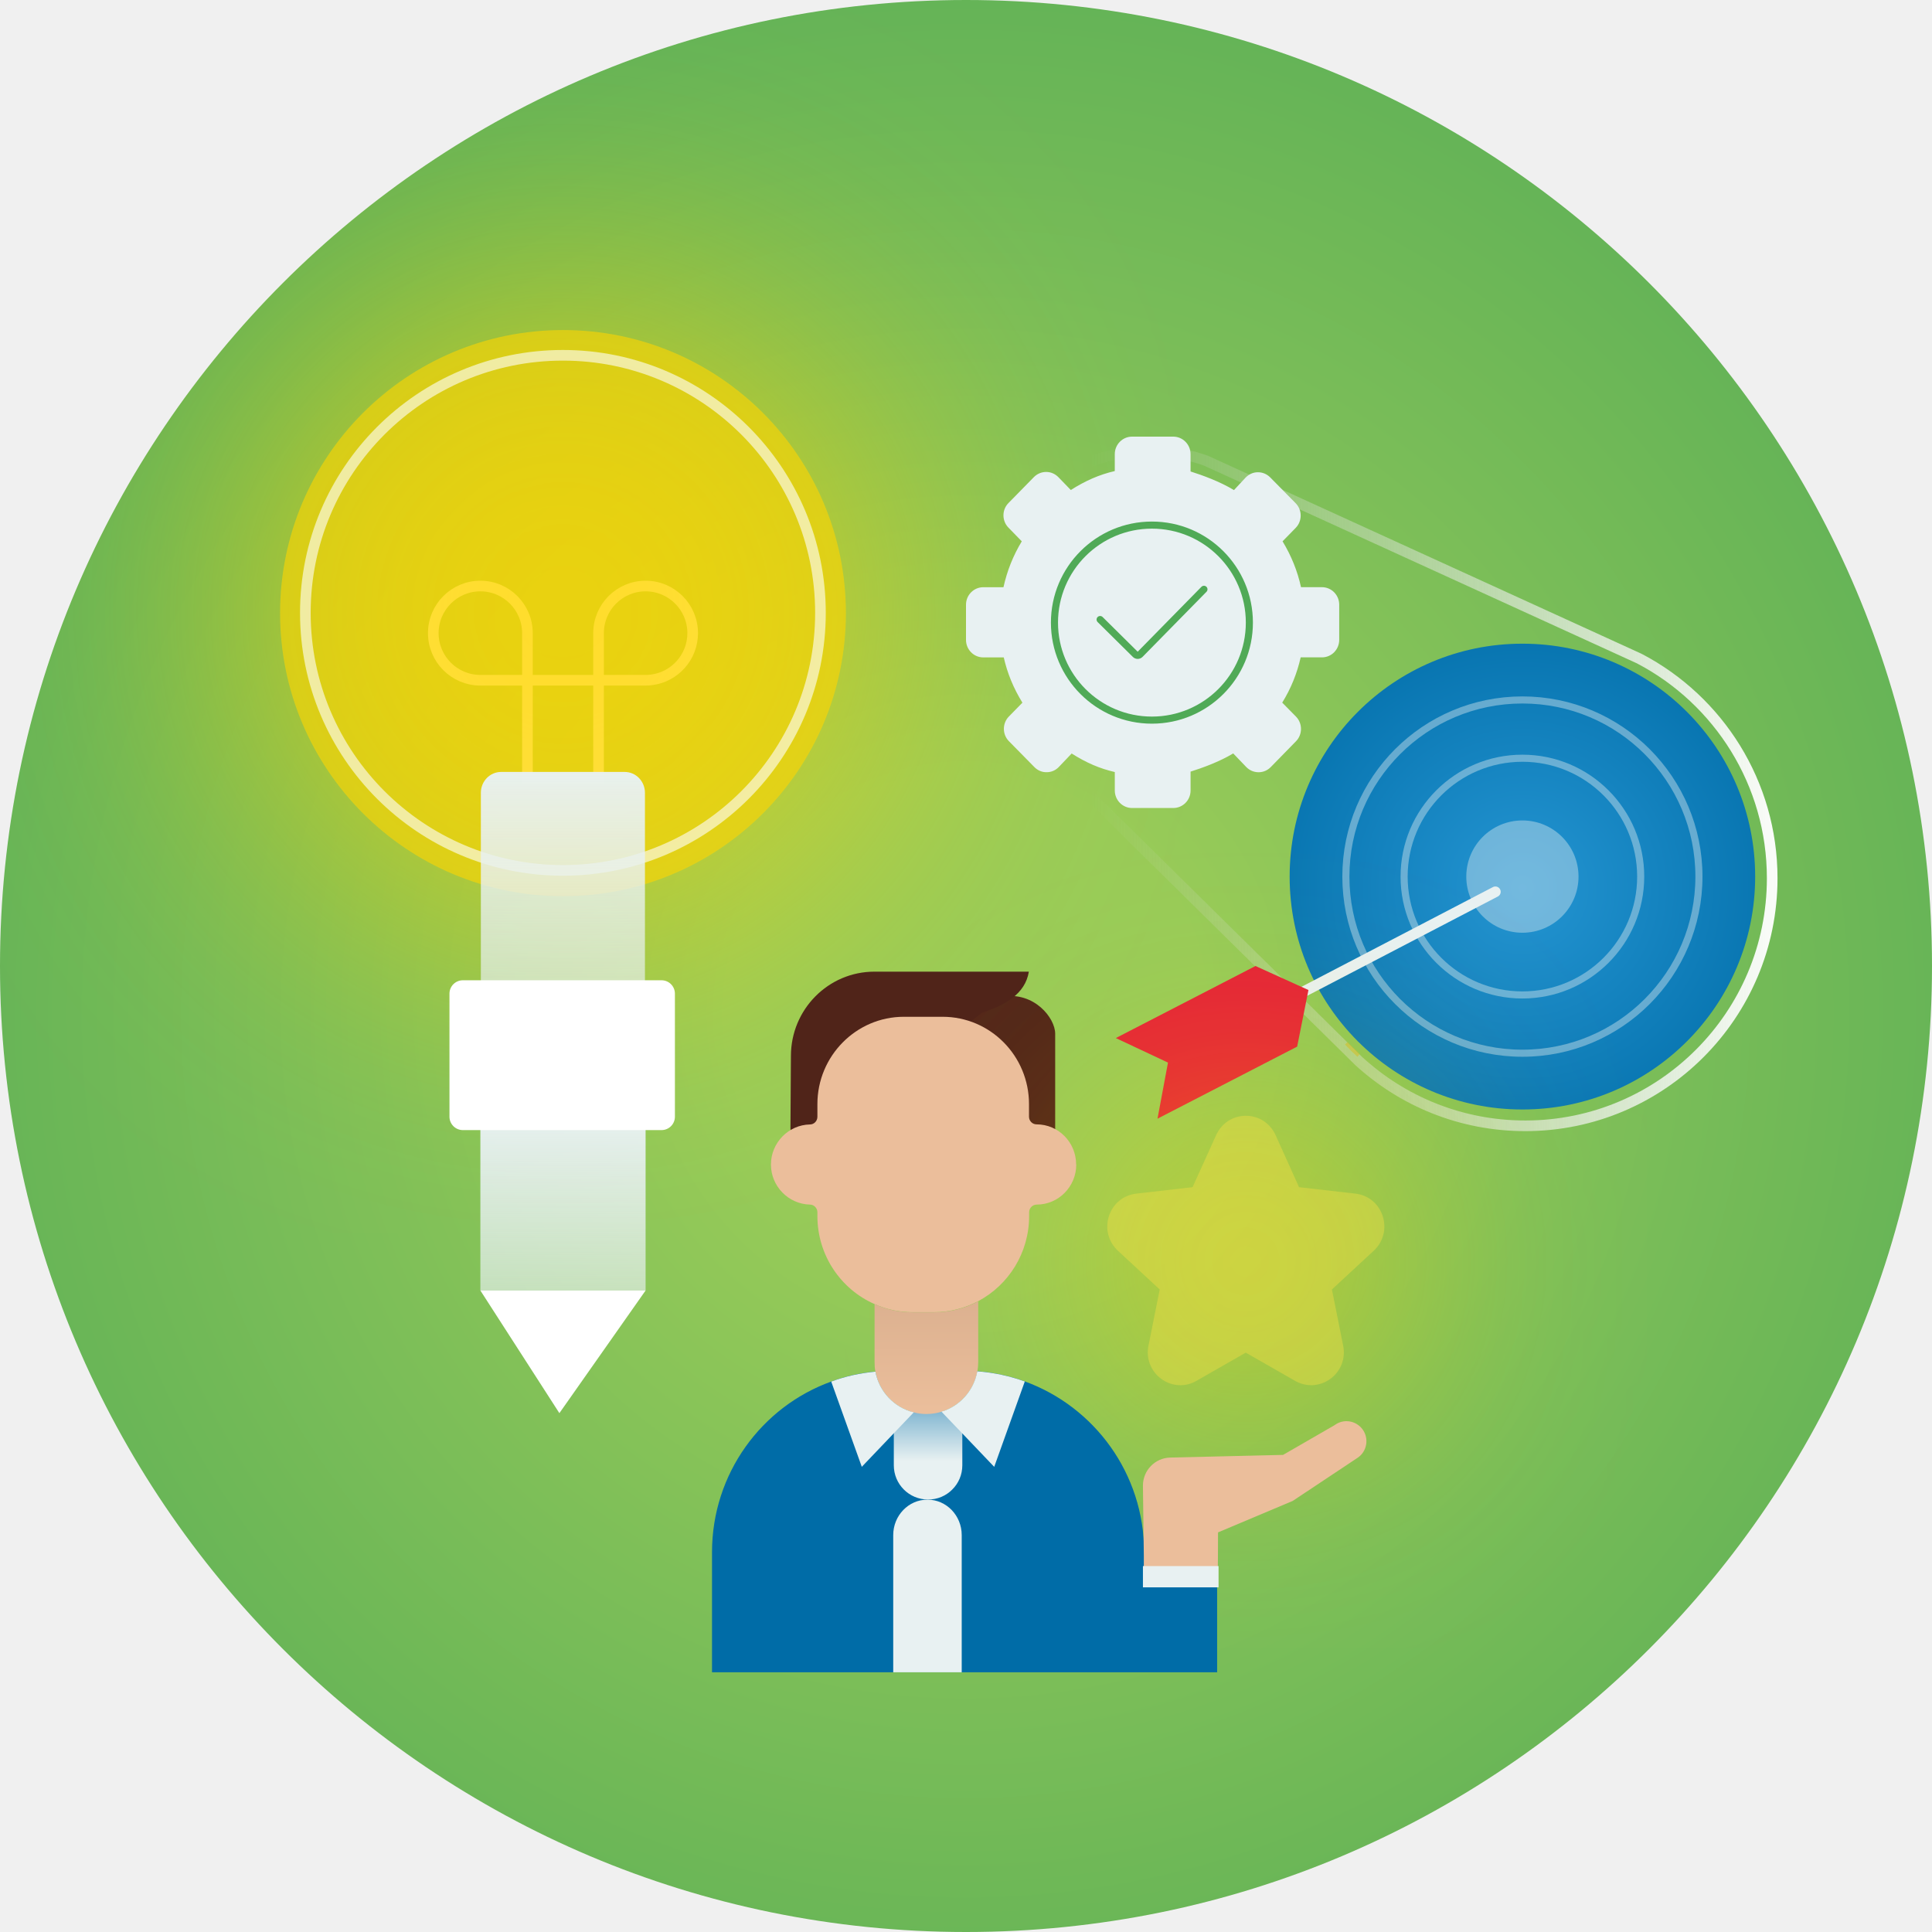
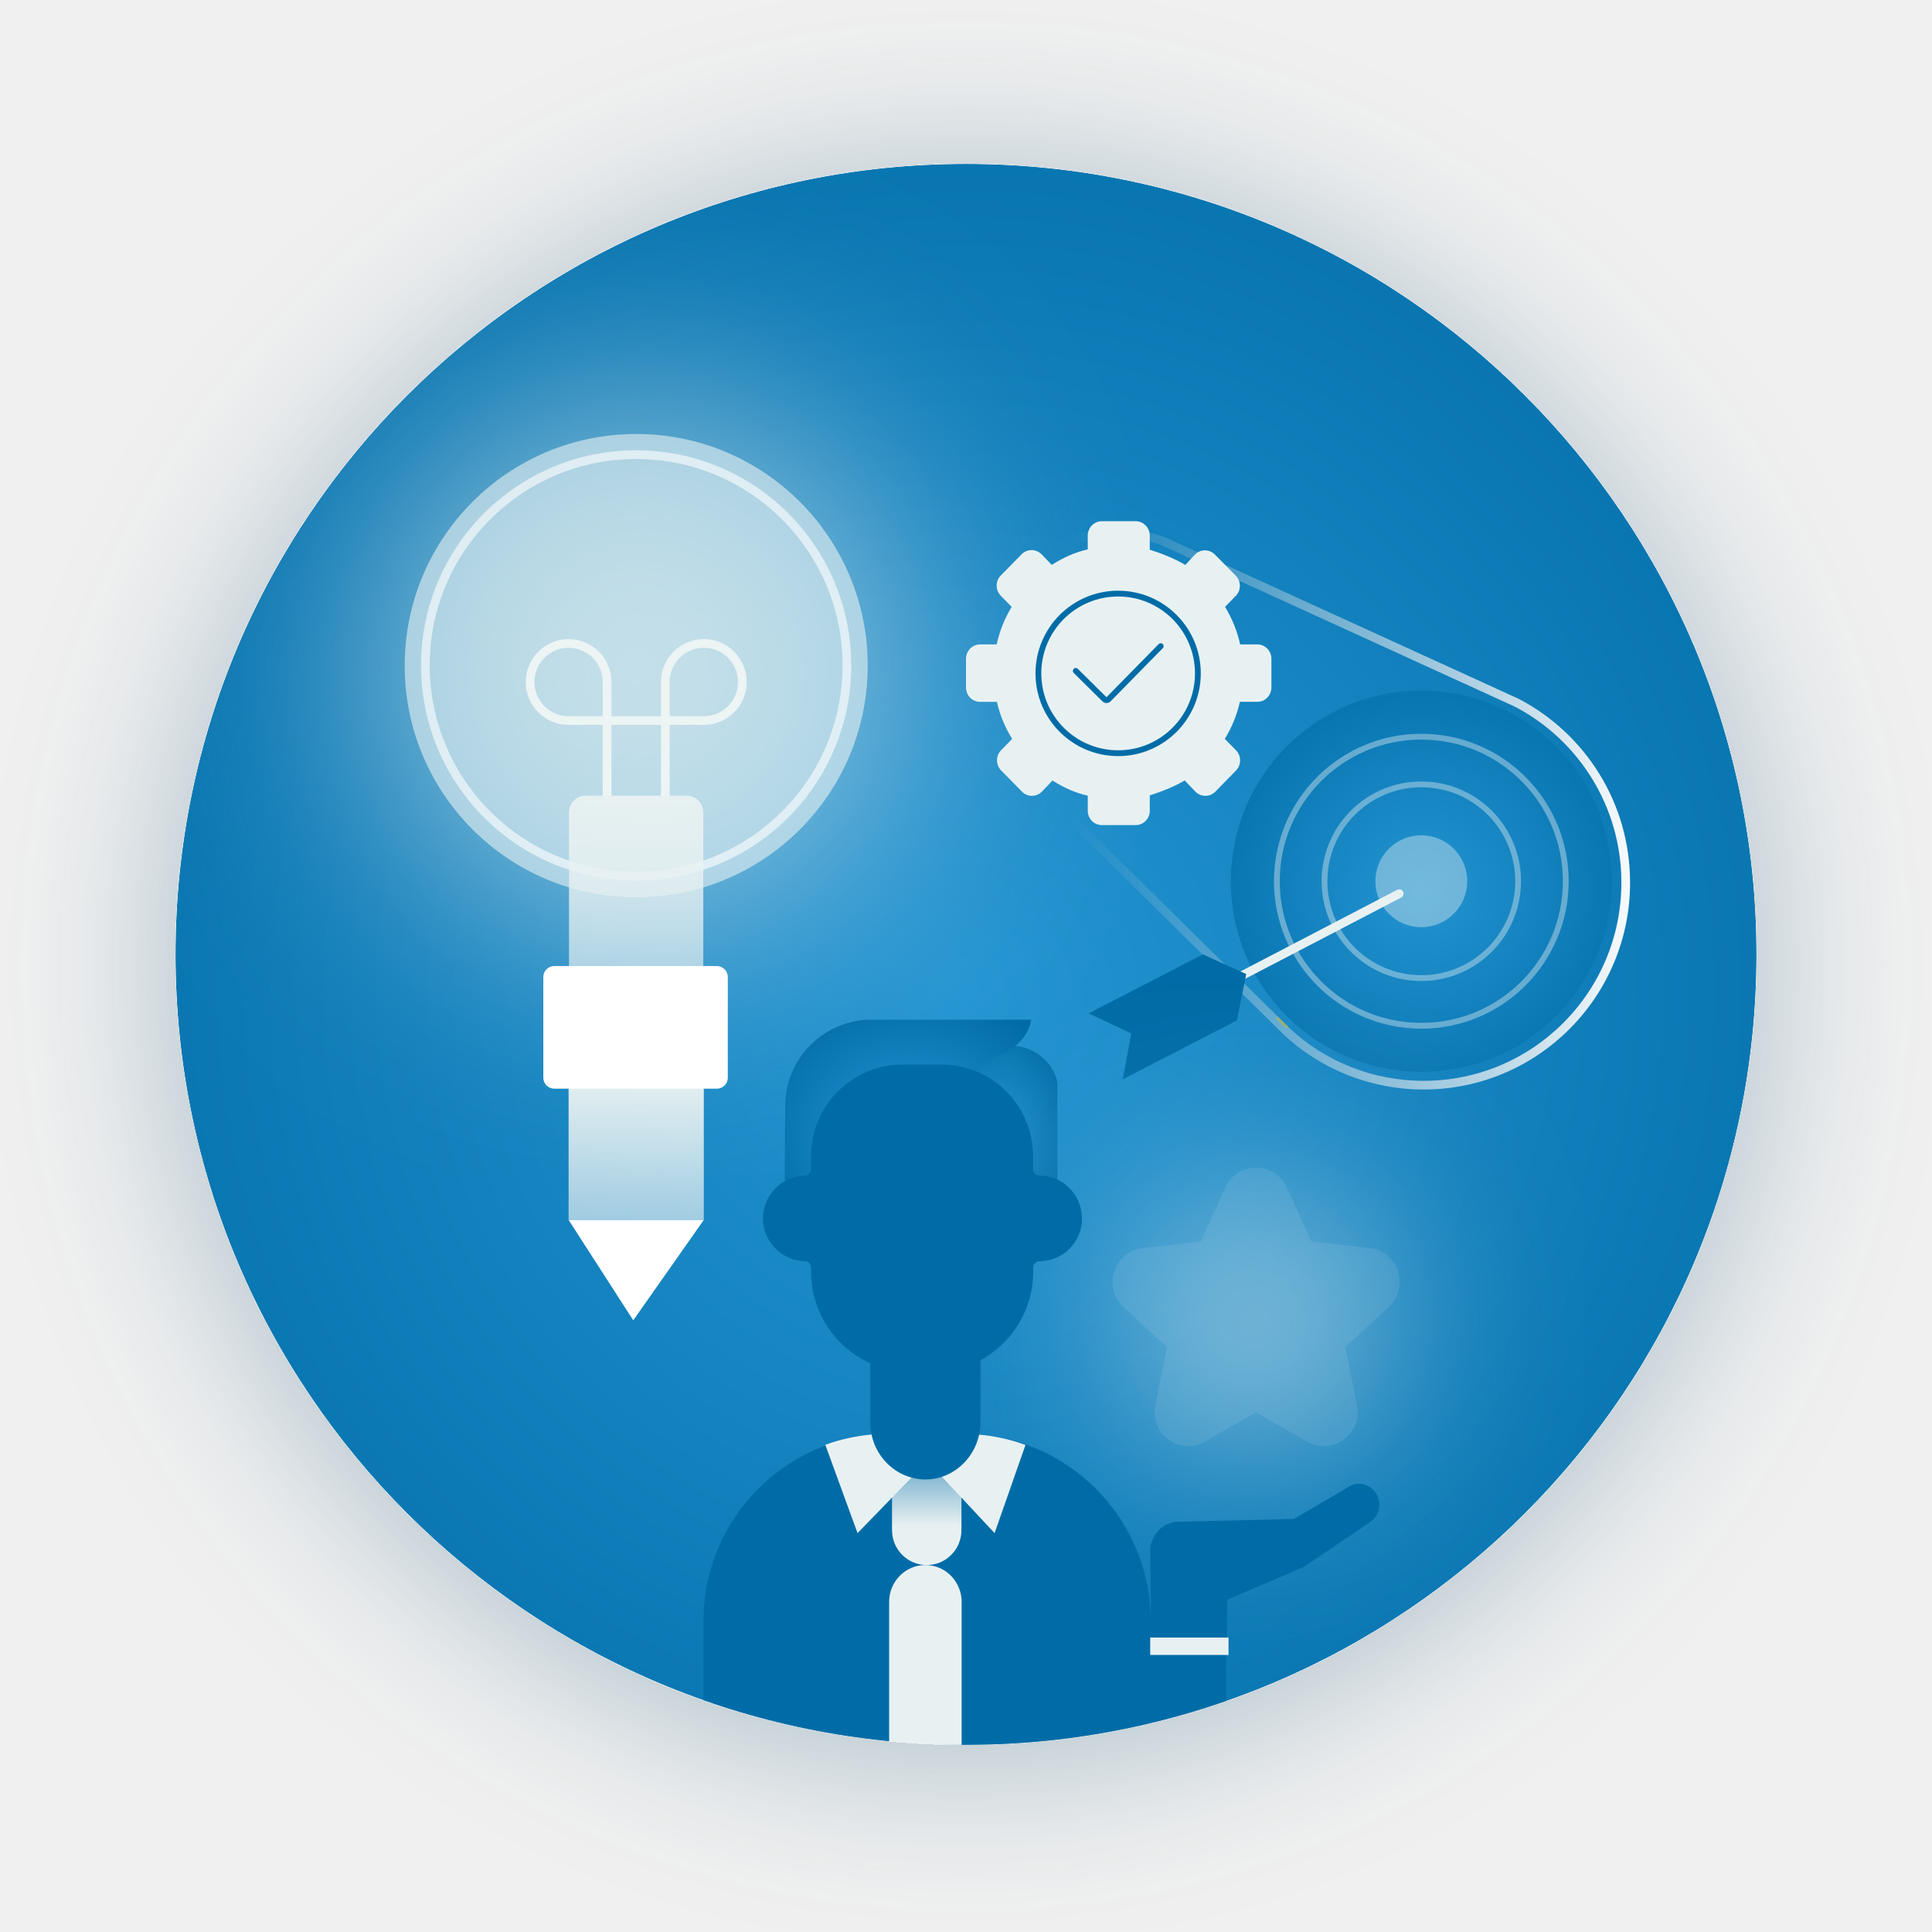
- <svg xmlns="http://www.w3.org/2000/svg" width="545" height="545" viewBox="0 0 545 545" fill="none">
-   <circle cx="272.5" cy="272.5" r="272.5" fill="url(#paint0_radial_1104_4)" />
-   <mask id="mask0_1104_4" style="mask-type:alpha" maskUnits="userSpaceOnUse" x="0" y="0" width="545" height="545">
-     <circle cx="272.5" cy="272.5" r="272.5" fill="url(#paint1_radial_1104_4)" />
-   </mask>
-   <g mask="url(#mask0_1104_4)">
-     <path d="M297.657 291.595V323.595L296.852 325.205L282.16 319.369L264.249 293.004C266.664 289.65 273.748 282.579 282.764 281.13C291.78 279.681 297.657 287.192 297.657 291.595Z" fill="#502419" />
-     <path d="M168.844 191.889H148.783V219.494H168.844V191.889Z" stroke="white" stroke-width="3" stroke-miterlimit="10" />
-     <path d="M195.399 178.601C195.399 185.311 190.427 190.867 183.956 191.757C183.359 191.849 182.745 191.889 182.119 191.889H168.844V178.601C168.844 171.264 174.787 165.312 182.119 165.312C189.451 165.312 195.399 171.264 195.399 178.601Z" stroke="white" stroke-width="3" stroke-miterlimit="10" />
-     <path d="M148.783 178.601V191.889H135.509C128.177 191.889 122.229 185.937 122.229 178.601C122.229 171.264 128.177 165.312 135.509 165.312C142.841 165.312 148.783 171.264 148.783 178.601Z" stroke="white" stroke-width="3" stroke-miterlimit="10" />
-     <g filter="url(#filter0_f_1104_4)">
-       <path d="M158.814 263.881C208.997 263.881 249.679 223.174 249.679 172.96C249.679 122.745 208.997 82.038 158.814 82.038C108.63 82.038 67.949 122.745 67.949 172.96C67.949 223.174 108.63 263.881 158.814 263.881Z" fill="#FFD600" fill-opacity="0.6" />
+ <svg xmlns="http://www.w3.org/2000/svg" width="666" height="666" viewBox="0 0 666 666" fill="none">
+   <g filter="url(#filter0_d_1104_4)">
+     <mask id="mask0_1104_4" style="mask-type:alpha" maskUnits="userSpaceOnUse" x="60" y="56" width="546" height="546">
+       <circle cx="333" cy="329" r="272.5" fill="url(#paint0_linear_1104_4)" />
+     </mask>
+     <g mask="url(#mask0_1104_4)">
+       <circle cx="333" cy="329" r="272.5" fill="url(#paint1_radial_1104_4)" />
+       <path d="M364.5 373.973V414.463L363.488 416.5L345.018 409.115L322.5 375.756C325.536 371.511 334.442 362.565 345.777 360.731C357.112 358.898 364.5 368.402 364.5 373.973Z" fill="url(#paint2_radial_1104_4)" />
+       <path d="M229.344 248.389H209.283V275.994H229.344V248.389Z" stroke="white" stroke-width="3" stroke-miterlimit="10" />
+       <path d="M255.899 235.101C255.899 241.811 250.927 247.367 244.456 248.257C243.859 248.349 243.245 248.389 242.619 248.389H229.344V235.101C229.344 227.764 235.287 221.812 242.619 221.812C249.951 221.812 255.899 227.764 255.899 235.101Z" stroke="white" stroke-width="3" stroke-miterlimit="10" />
+       <path d="M209.283 235.101V248.389H196.009C188.677 248.389 182.729 242.437 182.729 235.101C182.729 227.764 188.677 221.812 196.009 221.812C203.341 221.812 209.283 227.764 209.283 235.101Z" stroke="white" stroke-width="3" stroke-miterlimit="10" />
+       <g filter="url(#filter1_f_1104_4)">
+         <path d="M219.314 320.381C269.497 320.381 310.179 279.674 310.179 229.46C310.179 179.245 269.497 138.538 219.314 138.538C169.13 138.538 128.449 179.245 128.449 229.46C128.449 279.674 169.13 320.381 219.314 320.381Z" fill="#E8F1F2" fill-opacity="0.6" />
+       </g>
+       <path d="M489.957 353.605C517.458 353.605 539.753 331.297 539.753 303.778C539.753 276.259 517.458 253.951 489.957 253.951C462.455 253.951 440.161 276.259 440.161 303.778C440.161 331.297 462.455 353.605 489.957 353.605Z" fill="#83C6EB" />
+       <path d="M489.957 369.479C526.22 369.479 555.617 340.063 555.617 303.778C555.617 267.492 526.22 238.077 489.957 238.077C453.694 238.077 424.297 267.492 424.297 303.778C424.297 340.063 453.694 369.479 489.957 369.479Z" fill="url(#paint3_radial_1104_4)" />
+       <path opacity="0.4" d="M489.957 319.617C498.699 319.617 505.786 312.525 505.786 303.778C505.786 295.03 498.699 287.938 489.957 287.938C481.214 287.938 474.127 295.03 474.127 303.778C474.127 312.525 481.214 319.617 489.957 319.617Z" fill="#E8F1F2" />
+       <path opacity="0.4" d="M489.957 337.168C508.386 337.168 523.326 322.219 523.326 303.778C523.326 285.337 508.386 270.388 489.957 270.388C471.527 270.388 456.587 285.337 456.587 303.778C456.587 322.219 471.527 337.168 489.957 337.168Z" stroke="#E8F1F2" stroke-width="2" stroke-miterlimit="10" />
+       <path d="M560.419 304.239C560.419 342.81 529.232 374.082 490.759 374.082C472.625 374.082 456.116 367.141 443.724 355.755L443.683 355.714L440.157 352.231L353.942 267.163L349.34 262.625L349.31 262.596C341.919 254.229 337.428 243.213 337.428 231.148C337.428 204.941 358.614 183.694 384.754 183.694C390.351 183.694 395.713 184.668 400.696 186.456L407.883 189.739L516.139 239.18L522.934 242.287C522.969 242.299 522.998 242.316 523.033 242.34C545.255 254.001 560.419 277.346 560.419 304.239Z" stroke="url(#paint4_linear_1104_4)" stroke-width="3" stroke-miterlimit="10" />
+       <path opacity="0.4" d="M489.957 353.605C517.458 353.605 539.753 331.297 539.753 303.778C539.753 276.259 517.458 253.951 489.957 253.951C462.455 253.951 440.161 276.259 440.161 303.778C440.161 331.297 462.455 353.605 489.957 353.605Z" stroke="#E8F1F2" stroke-width="2" stroke-miterlimit="10" />
+       <path d="M482.331 308.069L424.37 338.258" stroke="#E8F1F2" stroke-width="3" stroke-linecap="round" stroke-linejoin="round" />
+       <path d="M387.022 372.07L389.977 356.248L375.263 349.33L414.66 329.001L429.602 335.777L426.418 351.741L387.022 372.07Z" fill="#006CA7" />
+       <path opacity="0.4" d="M351.11 262.998L355.628 267.445C354.027 266.072 352.517 264.584 351.11 262.998Z" fill="#DDB400" />
+       <path opacity="0.4" d="M440.276 350.807L443.738 354.219C442.538 353.128 441.384 351.984 440.276 350.807Z" stroke="#DDB400" stroke-miterlimit="10" />
+       <g filter="url(#filter2_f_1104_4)">
+         <path d="M471.2 442.817C470.08 439.319 467.117 436.86 463.483 436.458L447.596 434.642L440.976 419.952C439.455 416.585 436.251 414.5 432.594 414.5C428.936 414.5 425.733 416.585 424.211 419.952L417.562 434.642L401.676 436.458C398.047 436.883 395.079 439.319 393.959 442.817C392.84 446.316 393.798 450.056 396.497 452.567L408.296 463.494L405.121 479.333C404.397 482.941 405.764 486.543 408.726 488.709C410.357 489.91 412.223 490.502 414.118 490.502C415.668 490.502 417.241 490.099 418.653 489.272L432.565 481.309L446.477 489.272C449.652 491.088 453.47 490.875 456.432 488.709C459.395 486.543 460.785 482.941 460.038 479.333L456.863 463.494L468.662 452.567C471.36 450.085 472.319 446.345 471.2 442.817Z" fill="#E8F1F2" />
+       </g>
+       <path opacity="0.1" d="M481.918 438.269C480.5 433.849 476.748 430.743 472.144 430.235L452.021 427.942L443.636 409.387C441.709 405.134 437.651 402.5 433.018 402.5C428.386 402.5 424.328 405.134 422.4 409.387L413.979 427.942L393.856 430.235C389.26 430.772 385.5 433.849 384.082 438.269C382.663 442.688 383.878 447.412 387.296 450.583L402.241 464.386L398.219 484.393C397.303 488.95 399.034 493.5 402.786 496.236C404.852 497.753 407.215 498.5 409.615 498.5C411.579 498.5 413.572 497.992 415.361 496.947L432.982 486.889L450.603 496.947C454.625 499.24 459.461 498.972 463.214 496.236C466.966 493.5 468.726 488.95 467.781 484.393L463.759 464.386L478.704 450.583C482.122 447.449 483.337 442.724 481.918 438.269Z" fill="#E8F1F2" />
+       <path d="M270.5 406.907L270.667 381.33C270.667 364.872 283.998 351.5 300.427 351.5H355.5C354.187 359.48 346.966 363.301 339.099 365.946C335.827 367.049 271.53 424.5 271.53 424.5" fill="url(#paint5_radial_1104_4)" />
+       <path d="M433.424 222.143H427.505C426.5 217.547 424.766 213.284 422.297 209.2L426.006 205.408C427.878 203.495 427.878 200.375 426.006 198.462L418.806 191.16C417.859 190.212 416.619 189.701 415.298 189.718C413.978 189.718 412.755 190.293 411.825 191.275L408.592 194.751C404.59 192.321 399.618 190.528 396.346 189.5V184.605C396.346 181.899 394.158 179.67 391.477 179.67H379.839C377.158 179.67 374.97 181.882 374.97 184.605V189.379C370.629 190.384 366.725 192.085 362.563 194.728L359.072 191.114C358.147 190.166 356.924 189.632 355.621 189.632C354.318 189.632 353.078 190.143 352.148 191.091L344.971 198.41C343.099 200.306 343.099 203.426 344.971 205.339L348.737 209.205C346.291 213.25 344.597 217.513 343.57 222.149H337.868C335.187 222.149 333 224.361 333 227.084V237.012C333 239.717 335.17 241.947 337.868 241.947H343.65C344.678 246.468 346.412 250.668 348.915 254.718L345.091 258.625C343.22 260.538 343.22 263.657 345.091 265.57L352.291 272.89C353.215 273.837 354.479 274.372 355.782 274.332C357.102 274.332 358.325 273.78 359.233 272.809L362.804 269.058C366.984 271.7 370.733 273.303 374.976 274.286V279.496C374.976 282.202 377.146 284.431 379.845 284.431H391.483C394.164 284.431 396.351 282.22 396.351 279.496V274.165C399.549 273.16 404.418 271.425 408.38 269.035L412.031 272.844C412.956 273.809 414.179 274.326 415.505 274.343H415.522C416.826 274.343 418.049 273.832 418.973 272.884L426.092 265.599C427.964 263.686 427.964 260.566 426.092 258.653L422.205 254.706C424.668 250.719 426.368 246.514 427.413 241.935H433.43C436.111 241.935 438.282 239.723 438.282 237V227.073C438.282 224.367 436.111 222.138 433.413 222.138L433.43 222.12L433.424 222.143Z" fill="#E8F1F2" />
+       <path d="M385.446 259.641C400.628 259.641 412.936 247.325 412.936 232.133C412.936 216.941 400.628 204.626 385.446 204.626C370.263 204.626 357.955 216.941 357.955 232.133C357.955 247.325 370.263 259.641 385.446 259.641Z" stroke="#006CA7" stroke-width="2" stroke-miterlimit="10" />
+       <path d="M400.123 222.739L382.095 241.095C381.928 241.261 381.681 241.376 381.44 241.376C381.193 241.376 380.969 241.284 380.786 241.112L370.836 231.265" stroke="#006CA7" stroke-width="2" stroke-miterlimit="10" stroke-linecap="round" />
+       <path d="M372.5 420.022C372.5 427.862 366.178 434.262 358.375 434.262C356.885 434.262 355.672 435.507 355.672 436.991V438.337C355.672 451.462 348.304 462.879 337.462 468.598C332.769 471.052 327.392 472.5 321.68 472.5H314.08C309.248 472.5 304.619 471.494 300.463 469.604C288.467 464.356 280.089 452.302 280.089 438.33V436.984C280.089 435.5 278.875 434.254 277.422 434.254C269.749 434.088 263.5 427.724 263.5 420.014C263.5 412.305 269.749 405.912 277.422 405.775C278.912 405.775 280.089 404.529 280.089 403.045V398.535C280.089 381.436 293.938 367.5 310.934 367.5H324.783C341.815 367.5 355.628 381.4 355.628 398.535V403.009C355.628 404.522 356.841 405.738 358.331 405.738C366.135 405.738 372.456 412.102 372.456 420.014H372.493L372.5 420.022Z" fill="#006CA7" stroke="#006CA7" stroke-miterlimit="10" />
+       <path d="M396.651 563.596C396.385 554.438 397.066 528.104 412.264 527.716C417.864 531.519 490.608 518.871 422.701 548C421.388 548.563 422.701 553.325 422.701 554.71V601.5H242.5V558.829C242.5 530.886 260.208 507.069 285.069 498.155C290.06 496.295 295.327 495.118 300.826 494.609C302.139 501.737 307.536 507.411 314.486 509.133C315.901 509.503 317.424 509.707 318.97 509.707C320.856 509.707 322.677 509.438 324.403 508.893C330.947 506.902 335.938 501.359 337.157 494.5C343.062 494.936 348.764 496.186 354.089 498.118C378.913 507.106 396.658 530.886 396.658 558.829V584.302" fill="#006CA7" />
+       <path d="M396.5 534.655C396.5 529.188 400.777 524.714 406.125 524.574L446.033 523.619L464.248 512.929C467.354 510.541 471.767 511.224 474.11 514.398C476.518 517.712 475.713 522.429 472.342 524.684L449.448 540.158L423.046 551.465C423.046 557.148 423.01 562.488 422.94 567.5H396.816C396.816 564.423 396.816 562.885 396.816 559.808" fill="#006CA7" />
+       <path d="M331.429 514.91V527.473C331.429 530.796 330.107 533.819 327.924 535.977C325.777 538.171 322.799 539.5 319.464 539.5C312.818 539.5 307.5 534.119 307.5 527.473V514.91L313.585 508.5H325.386L331.5 514.91H331.436H331.429Z" fill="url(#paint6_linear_1104_4)" />
+       <path d="M318.981 539.5H319.048C325.908 539.5 331.5 545.207 331.5 552.226V601.5H306.5V552.226C306.5 545.215 312.084 539.5 318.952 539.5H318.989H318.981Z" fill="#E8F1F2" />
+       <path d="M314.5 509.052L313.538 510.034L307.205 516.56L295.612 528.5L284.5 498.051C289.59 496.188 294.961 495.009 300.569 494.5C301.908 501.638 307.412 507.32 314.5 509.044V509.052Z" fill="#E8F1F2" />
+       <path d="M353.5 498.131L342.855 528.5L331.75 516.606L325.655 510.105L324.5 508.858C330.892 506.872 335.768 501.342 336.959 494.5C342.728 494.935 348.298 496.182 353.5 498.109V498.146V498.131Z" fill="#E8F1F2" />
+       <path opacity="0.6" d="M219.314 309.317C263.39 309.317 299.121 273.564 299.121 229.46C299.121 185.357 263.39 149.604 219.314 149.604C175.238 149.604 139.507 185.357 139.507 229.46C139.507 273.564 175.238 309.317 219.314 309.317Z" fill="#E8F1F2" />
+       <path opacity="0.6" d="M219.29 302.032C259.415 302.032 291.943 269.504 291.943 229.379C291.943 189.254 259.415 156.726 219.29 156.726C179.165 156.726 146.637 189.254 146.637 229.379C146.637 269.504 179.165 302.032 219.29 302.032Z" stroke="white" stroke-width="3" stroke-miterlimit="10" />
+       <path d="M337.5 467.5V490.155C337.5 491.354 337.398 492.522 337.195 493.615C335.981 500.742 330.975 506.533 324.421 508.65C322.699 509.212 320.875 509.5 318.978 509.5C317.423 509.5 315.941 509.288 314.488 508.9C307.527 507.102 302.12 501.174 300.805 493.729C300.565 492.598 300.5 491.399 300.5 490.162V468.563C304.656 470.536 309.285 471.598 314.117 471.598H321.718C327.429 471.598 332.799 470.118 337.5 467.508V467.5Z" fill="#006CA7" stroke="#006CA7" stroke-miterlimit="10" />
+       <path d="M423.5 567.5H396.5" stroke="#E8F1F2" stroke-width="6" stroke-miterlimit="10" />
+       <path d="M242.618 372.896H196.009V420.535H242.618V372.896Z" fill="url(#paint7_linear_1104_4)" />
+       <path fill-rule="evenodd" clip-rule="evenodd" d="M227.656 441.826L242.618 420.535H196.009L209.725 441.826L209.725 441.826L218.297 455.138L227.656 441.826H227.656Z" fill="white" />
+       <path d="M242.435 280.15V335.441H196.146V280.15C196.146 276.895 198.695 274.26 201.842 274.26H236.738C239.886 274.26 242.435 276.895 242.435 280.15Z" fill="url(#paint8_linear_1104_4)" />
+       <path d="M250.887 336.802V371.513C250.887 373.596 249.2 375.289 247.11 375.289H191.068C188.984 375.289 187.291 373.596 187.291 371.513V336.802C187.291 334.718 188.984 333.025 191.068 333.025H247.11C249.2 333.025 250.887 334.718 250.887 336.802Z" fill="white" />
    </g>
-     <path d="M429.457 297.105C456.958 297.105 479.253 274.797 479.253 247.278C479.253 219.759 456.958 197.451 429.457 197.451C401.955 197.451 379.661 219.759 379.661 247.278C379.661 274.797 401.955 297.105 429.457 297.105Z" fill="#83C6EB" />
-     <path d="M429.457 312.979C465.72 312.979 495.117 283.563 495.117 247.278C495.117 210.992 465.72 181.577 429.457 181.577C393.194 181.577 363.797 210.992 363.797 247.278C363.797 283.563 393.194 312.979 429.457 312.979Z" fill="url(#paint2_radial_1104_4)" />
-     <path opacity="0.4" d="M429.457 263.117C438.199 263.117 445.286 256.025 445.286 247.278C445.286 238.53 438.199 231.438 429.457 231.438C420.714 231.438 413.627 238.53 413.627 247.278C413.627 256.025 420.714 263.117 429.457 263.117Z" fill="#E8F1F2" />
-     <path opacity="0.4" d="M429.457 280.668C447.886 280.668 462.826 265.719 462.826 247.278C462.826 228.837 447.886 213.888 429.457 213.888C411.027 213.888 396.087 228.837 396.087 247.278C396.087 265.719 411.027 280.668 429.457 280.668Z" stroke="#E8F1F2" stroke-width="2" stroke-miterlimit="10" />
-     <path d="M499.919 247.739C499.919 286.31 468.732 317.582 430.259 317.582C412.125 317.582 395.616 310.641 383.225 299.255L383.184 299.214L379.657 295.731L293.442 210.663L288.84 206.125L288.811 206.096C281.419 197.729 276.928 186.713 276.928 174.648C276.928 148.441 298.115 127.194 324.255 127.194C329.851 127.194 335.213 128.168 340.196 129.956L347.383 133.239L455.639 182.68L462.434 185.787C462.469 185.799 462.498 185.816 462.533 185.84C484.755 197.501 499.919 220.846 499.919 247.739Z" stroke="url(#paint3_linear_1104_4)" stroke-width="3" stroke-miterlimit="10" />
-     <path opacity="0.4" d="M429.457 297.105C456.958 297.105 479.253 274.797 479.253 247.278C479.253 219.759 456.958 197.451 429.457 197.451C401.955 197.451 379.661 219.759 379.661 247.278C379.661 274.797 401.955 297.105 429.457 297.105Z" stroke="#E8F1F2" stroke-width="2" stroke-miterlimit="10" />
-     <path d="M421.831 251.569L363.87 281.758" stroke="#E8F1F2" stroke-width="3" stroke-linecap="round" stroke-linejoin="round" />
-     <path d="M326.522 315.57L329.477 299.748L314.763 292.83L354.16 272.501L369.102 279.277L365.918 295.241L326.522 315.57Z" fill="#E42338" />
-     <path opacity="0.4" d="M290.61 206.498L295.128 210.945C293.527 209.572 292.017 208.084 290.61 206.498Z" fill="#DDB400" />
-     <path opacity="0.4" d="M379.775 294.307L383.238 297.719C382.038 296.628 380.884 295.484 379.775 294.307Z" stroke="#DDB400" stroke-miterlimit="10" />
-     <g filter="url(#filter1_f_1104_4)">
-       <path d="M390.053 343.07C388.933 339.572 385.971 337.113 382.336 336.711L366.45 334.895L359.83 320.205C358.308 316.838 355.104 314.753 351.447 314.753C347.79 314.753 344.586 316.838 343.064 320.205L336.416 334.895L320.529 336.711C316.9 337.136 313.932 339.572 312.812 343.07C311.693 346.569 312.652 350.309 315.35 352.82L327.149 363.747L323.974 379.586C323.25 383.194 324.617 386.796 327.58 388.962C329.21 390.163 331.076 390.755 332.971 390.755C334.521 390.755 336.094 390.352 337.507 389.525L351.418 381.562L365.33 389.525C368.505 391.341 372.323 391.128 375.286 388.962C378.248 386.796 379.638 383.194 378.891 379.586L375.716 363.747L387.515 352.82C390.214 350.338 391.173 346.598 390.053 343.07Z" fill="#FFD600" fill-opacity="0.8" />
-     </g>
-     <path opacity="0.3" d="M390.053 343.07C388.933 339.572 385.971 337.113 382.336 336.711L366.45 334.895L359.83 320.205C358.308 316.838 355.104 314.753 351.447 314.753C347.79 314.753 344.586 316.838 343.064 320.205L336.416 334.895L320.529 336.711C316.9 337.136 313.932 339.572 312.812 343.07C311.693 346.569 312.652 350.309 315.35 352.82L327.149 363.747L323.974 379.586C323.25 383.194 324.617 386.796 327.58 388.962C329.21 390.163 331.076 390.755 332.971 390.755C334.521 390.755 336.094 390.352 337.507 389.525L351.418 381.562L365.33 389.525C368.505 391.341 372.323 391.128 375.286 388.962C378.248 386.796 379.638 383.194 378.891 379.586L375.716 363.747L387.515 352.82C390.214 350.338 391.173 346.598 390.053 343.07Z" fill="#FFD600" />
-     <path opacity="0.1" d="M390.053 343.07C388.933 339.572 385.971 337.113 382.336 336.711L366.45 334.895L359.83 320.205C358.308 316.838 355.104 314.753 351.447 314.753C347.79 314.753 344.586 316.838 343.064 320.205L336.416 334.895L320.529 336.711C316.9 337.136 313.932 339.572 312.812 343.07C311.693 346.569 312.652 350.309 315.35 352.82L327.149 363.747L323.974 379.586C323.25 383.194 324.617 386.796 327.58 388.962C329.21 390.163 331.076 390.755 332.971 390.755C334.521 390.755 336.094 390.352 337.507 389.525L351.418 381.562L365.33 389.525C368.505 391.341 372.323 391.128 375.286 388.962C378.248 386.796 379.638 383.194 378.891 379.586L375.716 363.747L387.515 352.82C390.214 350.338 391.173 346.598 390.053 343.07Z" fill="white" />
-     <path d="M222.981 318.252L223.113 297.869C223.113 284.753 233.66 274.096 246.659 274.096H290.231C289.192 280.456 283.479 283.5 277.255 285.609C274.666 286.488 223.796 332.273 223.796 332.273" fill="#502419" />
-     <path d="M372.924 165.643H367.005C366 161.047 364.266 156.784 361.797 152.7L365.506 148.908C367.378 146.995 367.378 143.875 365.506 141.962L358.306 134.66C357.359 133.712 356.119 133.201 354.798 133.218C353.478 133.218 352.255 133.793 351.325 134.775L348.092 138.251C344.09 135.821 339.118 134.028 335.846 133V128.105C335.846 125.399 333.658 123.17 330.977 123.17H319.339C316.657 123.17 314.47 125.382 314.47 128.105V132.879C310.129 133.884 306.225 135.585 302.063 138.228L298.572 134.614C297.647 133.666 296.424 133.132 295.121 133.132C293.818 133.132 292.578 133.643 291.647 134.591L284.471 141.91C282.599 143.806 282.599 146.926 284.471 148.839L288.237 152.705C285.791 156.75 284.097 161.013 283.07 165.649H277.368C274.687 165.649 272.5 167.861 272.5 170.584V180.512C272.5 183.217 274.67 185.447 277.368 185.447H283.15C284.178 189.968 285.912 194.168 288.415 198.218L284.591 202.125C282.719 204.038 282.719 207.157 284.591 209.07L291.791 216.39C292.715 217.337 293.978 217.872 295.282 217.832C296.602 217.832 297.825 217.28 298.732 216.309L302.304 212.558C306.483 215.2 310.233 216.803 314.476 217.786V222.996C314.476 225.702 316.646 227.931 319.344 227.931H330.982C333.664 227.931 335.851 225.72 335.851 222.996V217.665C339.049 216.66 343.918 214.925 347.88 212.535L351.531 216.344C352.456 217.309 353.679 217.826 355.005 217.843H355.022C356.325 217.843 357.548 217.332 358.473 216.384L365.592 209.099C367.464 207.186 367.464 204.066 365.592 202.153L361.705 198.206C364.168 194.219 365.868 190.014 366.913 185.435H372.93C375.611 185.435 377.781 183.223 377.781 180.5V170.573C377.781 167.867 375.611 165.638 372.913 165.638L372.93 165.62L372.924 165.643Z" fill="#E8F1F2" />
-     <path d="M324.945 203.141C340.128 203.141 352.436 190.825 352.436 175.633C352.436 160.441 340.128 148.126 324.945 148.126C309.763 148.126 297.455 160.441 297.455 175.633C297.455 190.825 309.763 203.141 324.945 203.141Z" stroke="#50AA57" stroke-width="2" stroke-miterlimit="10" />
-     <path d="M339.623 166.239L321.595 184.595C321.428 184.761 321.181 184.876 320.94 184.876C320.693 184.876 320.469 184.784 320.285 184.612L310.335 174.765" stroke="#50AA57" stroke-width="2" stroke-miterlimit="10" stroke-linecap="round" />
-     <path d="M303.603 328.507C303.603 334.729 298.608 339.807 292.441 339.807C291.264 339.807 290.306 340.795 290.306 341.973V343.042C290.306 353.458 284.484 362.518 275.917 367.056C272.208 369.004 267.96 370.153 263.447 370.153H257.441C253.623 370.153 249.966 369.354 246.682 367.855C237.202 363.69 230.582 354.124 230.582 343.036V341.967C230.582 340.79 229.624 339.802 228.475 339.802C222.412 339.669 217.475 334.619 217.475 328.501C217.475 322.382 222.412 317.31 228.475 317.2C229.652 317.2 230.582 316.212 230.582 315.035V311.455C230.582 297.885 241.526 286.826 254.955 286.826H265.898C279.357 286.826 290.271 297.857 290.271 311.455V315.006C290.271 316.206 291.23 317.172 292.407 317.172C298.573 317.172 303.568 322.222 303.568 328.501H303.597L303.603 328.507Z" fill="#EBBE9B" />
-     <path d="M322.744 441.657C322.534 434.388 323.072 413.486 335.09 413.178C339.518 416.197 397.039 406.158 343.343 429.278C342.304 429.726 343.343 433.505 343.343 434.604V471.743H200.853V437.874C200.853 415.694 214.855 396.79 234.513 389.714C238.46 388.238 242.624 387.304 246.973 386.9C248.011 392.557 252.279 397.061 257.774 398.428C258.893 398.722 260.097 398.884 261.319 398.884C262.811 398.884 264.25 398.67 265.616 398.238C270.79 396.658 274.736 392.257 275.7 386.813C280.369 387.159 284.878 388.151 289.089 389.685C308.718 396.819 322.749 415.694 322.749 437.874V458.093" fill="#006CA7" />
-     <path d="M322.411 419.077C322.411 414.786 325.824 411.274 330.092 411.164L361.94 410.415L376.476 402.024C378.954 400.149 382.476 400.686 384.346 403.177C386.268 405.778 385.625 409.48 382.935 411.251L364.665 423.396L343.595 432.271C343.595 436.732 343.566 440.923 343.511 444.857H322.663C322.663 442.442 322.663 441.235 322.663 438.82" fill="#EBBE9B" />
-     <path d="M271.462 403.237V413.337C271.462 416.009 270.394 418.439 268.632 420.174C266.898 421.938 264.492 423.006 261.799 423.006C256.431 423.006 252.136 418.68 252.136 413.337V403.237L257.051 398.084H266.582L271.52 403.237H271.468H271.462Z" fill="url(#paint4_linear_1104_4)" />
-     <path d="M275.946 367.086V384.235C275.946 385.143 275.866 386.027 275.705 386.855C274.746 392.249 270.791 396.633 265.612 398.236C264.251 398.661 262.81 398.879 261.311 398.879C260.083 398.879 258.911 398.718 257.763 398.425C252.263 397.064 247.991 392.577 246.952 386.941C246.762 386.085 246.711 385.177 246.711 384.241V367.89C249.995 369.384 253.652 370.188 257.47 370.188H263.476C267.989 370.188 272.232 369.068 275.946 367.092V367.086Z" fill="url(#paint5_linear_1104_4)" />
-     <path d="M261.617 423.04H261.669C266.97 423.04 271.292 427.523 271.292 433.037V471.744H251.971V433.037C251.971 427.529 256.287 423.04 261.594 423.04H261.623H261.617Z" fill="#E8F1F2" />
-     <path d="M257.763 398.419L257.016 399.194L252.102 404.348L243.105 413.775L234.481 389.732C238.431 388.262 242.599 387.331 246.952 386.929C247.991 392.565 252.262 397.052 257.763 398.413V398.419Z" fill="#E8F1F2" />
-     <path d="M289.083 389.716L280.459 413.788L271.462 404.36L266.524 399.207L265.589 398.219C270.767 396.645 274.718 392.261 275.682 386.838C280.356 387.183 284.869 388.171 289.083 389.699V389.728V389.716Z" fill="#E8F1F2" />
-     <path opacity="0.6" d="M158.814 252.817C202.89 252.817 238.621 217.064 238.621 172.96C238.621 128.857 202.89 93.103 158.814 93.103C114.738 93.103 79.007 128.857 79.007 172.96C79.007 217.064 114.738 252.817 158.814 252.817Z" fill="#FFD600" />
-     <path opacity="0.6" d="M158.79 245.532C198.915 245.532 231.443 213.004 231.443 172.879C231.443 132.754 198.915 100.226 158.79 100.226C118.665 100.226 86.137 132.754 86.137 172.879C86.137 213.004 118.665 245.532 158.79 245.532Z" stroke="white" stroke-width="3" stroke-miterlimit="10" />
-     <path d="M343.744 444.775H322.411" stroke="#E8F1F2" stroke-width="6" stroke-miterlimit="10" />
-     <path d="M182.118 316.396H135.509V364.035H182.118V316.396Z" fill="url(#paint6_linear_1104_4)" />
-     <path fill-rule="evenodd" clip-rule="evenodd" d="M167.156 385.326L182.118 364.035H135.509L149.225 385.326L149.225 385.326L157.797 398.638L167.156 385.326H167.156Z" fill="white" />
-     <path d="M181.935 223.65V278.941H135.646V223.65C135.646 220.395 138.195 217.76 141.342 217.76H176.238C179.386 217.76 181.935 220.395 181.935 223.65Z" fill="url(#paint7_linear_1104_4)" />
-     <path d="M190.387 280.302V315.013C190.387 317.096 188.7 318.789 186.61 318.789H130.568C128.484 318.789 126.791 317.096 126.791 315.013V280.302C126.791 278.218 128.484 276.525 130.568 276.525H186.61C188.7 276.525 190.387 278.218 190.387 280.302Z" fill="white" />
  </g>
  <defs>
-     <filter id="filter0_f_1104_4" x="-16.051" y="-1.962" width="349.73" height="349.843" filterUnits="userSpaceOnUse" color-interpolation-filters="sRGB">
+     <filter id="filter0_d_1104_4" x="0.5" y="0.5" width="665" height="665" filterUnits="userSpaceOnUse" color-interpolation-filters="sRGB">
+       <feFlood flood-opacity="0" result="BackgroundImageFix" />
+       <feColorMatrix in="SourceAlpha" type="matrix" values="0 0 0 0 0 0 0 0 0 0 0 0 0 0 0 0 0 0 127 0" result="hardAlpha" />
+       <feOffset dy="4" />
+       <feGaussianBlur stdDeviation="30" />
+       <feComposite in2="hardAlpha" operator="out" />
+       <feColorMatrix type="matrix" values="0 0 0 0 0 0 0 0 0 0.267 0 0 0 0 0.412 0 0 0 0.3 0" />
+       <feBlend mode="normal" in2="BackgroundImageFix" result="effect1_dropShadow_1104_4" />
+       <feBlend mode="normal" in="SourceGraphic" in2="effect1_dropShadow_1104_4" result="shape" />
+     </filter>
+     <filter id="filter1_f_1104_4" x="44.449" y="54.538" width="349.73" height="349.843" filterUnits="userSpaceOnUse" color-interpolation-filters="sRGB">
      <feFlood flood-opacity="0" result="BackgroundImageFix" />
      <feBlend mode="normal" in="SourceGraphic" in2="BackgroundImageFix" result="shape" />
      <feGaussianBlur stdDeviation="42" result="effect1_foregroundBlur_1104_4" />
    </filter>
-     <filter id="filter1_f_1104_4" x="238.353" y="240.753" width="226.159" height="224.002" filterUnits="userSpaceOnUse" color-interpolation-filters="sRGB">
+     <filter id="filter2_f_1104_4" x="319.5" y="340.5" width="226.159" height="224.002" filterUnits="userSpaceOnUse" color-interpolation-filters="sRGB">
      <feFlood flood-opacity="0" result="BackgroundImageFix" />
      <feBlend mode="normal" in="SourceGraphic" in2="BackgroundImageFix" result="shape" />
      <feGaussianBlur stdDeviation="37" result="effect1_foregroundBlur_1104_4" />
    </filter>
-     <radialGradient id="paint0_radial_1104_4" cx="0" cy="0" r="1" gradientUnits="userSpaceOnUse" gradientTransform="translate(272.5 285.793) rotate(89.299) scale(371.619 371.815)">
-       <stop offset="0.177" stop-color="#98CB58" />
-       <stop offset="1" stop-color="#50AA57" />
-     </radialGradient>
-     <radialGradient id="paint1_radial_1104_4" cx="0" cy="0" r="1" gradientUnits="userSpaceOnUse" gradientTransform="translate(272.5 285.793) rotate(89.299) scale(371.619 371.815)">
-       <stop offset="0.177" stop-color="#98CB58" />
-       <stop offset="1" stop-color="#50AA57" />
-     </radialGradient>
-     <radialGradient id="paint2_radial_1104_4" cx="0" cy="0" r="1" gradientUnits="userSpaceOnUse" gradientTransform="translate(429.457 250.483) rotate(89.2995) scale(89.5985 89.5901)">
+     <linearGradient id="paint0_linear_1104_4" x1="218.756" y1="332.82" x2="488.624" y2="-146.393" gradientUnits="userSpaceOnUse">
+       <stop stop-color="#00639E" />
+       <stop offset="1" stop-color="#00B9F2" />
+     </linearGradient>
+     <radialGradient id="paint1_radial_1104_4" cx="0" cy="0" r="1" gradientUnits="userSpaceOnUse" gradientTransform="translate(333 342.293) rotate(89.299) scale(371.619 371.815)">
      <stop stop-color="#2495D2" />
      <stop offset="1" stop-color="#006CA7" />
    </radialGradient>
-     <linearGradient id="paint3_linear_1104_4" x1="506.457" y1="222.388" x2="307.555" y2="222.388" gradientUnits="userSpaceOnUse">
+     <radialGradient id="paint2_radial_1104_4" cx="0" cy="0" r="1" gradientUnits="userSpaceOnUse" gradientTransform="translate(343.5 389.866) rotate(89.4743) scale(38.1834 28.6545)">
+       <stop stop-color="#2495D2" />
+       <stop offset="1" stop-color="#006CA7" />
+     </radialGradient>
+     <radialGradient id="paint3_radial_1104_4" cx="0" cy="0" r="1" gradientUnits="userSpaceOnUse" gradientTransform="translate(489.957 306.983) rotate(89.2995) scale(89.5985 89.5901)">
+       <stop stop-color="#2495D2" />
+       <stop offset="1" stop-color="#006CA7" />
+     </radialGradient>
+     <linearGradient id="paint4_linear_1104_4" x1="566.957" y1="278.888" x2="368.054" y2="278.888" gradientUnits="userSpaceOnUse">
      <stop stop-color="white" />
      <stop offset="1" stop-color="#D9D9D9" stop-opacity="0" />
    </linearGradient>
-     <linearGradient id="paint4_linear_1104_4" x1="261.632" y1="379.77" x2="261.632" y2="423.04" gradientUnits="userSpaceOnUse">
+     <radialGradient id="paint5_radial_1104_4" cx="0" cy="0" r="1" gradientUnits="userSpaceOnUse" gradientTransform="translate(313 389.78) rotate(89.1838) scale(49.7778 57.9879)">
+       <stop stop-color="#2495D2" />
+       <stop offset="1" stop-color="#006CA7" />
+     </radialGradient>
+     <linearGradient id="paint6_linear_1104_4" x1="319.257" y1="485.719" x2="319.257" y2="539.542" gradientUnits="userSpaceOnUse">
      <stop stop-color="#006CA7" />
      <stop offset="0.748" stop-color="#E8F1F2" />
    </linearGradient>
-     <linearGradient id="paint5_linear_1104_4" x1="261.229" y1="347.167" x2="261.329" y2="398.879" gradientUnits="userSpaceOnUse">
-       <stop stop-color="#DFB86F" />
-       <stop offset="0" stop-color="#D2A888" />
-       <stop offset="0.974" stop-color="#EBBE9B" />
-     </linearGradient>
-     <linearGradient id="paint6_linear_1104_4" x1="158.611" y1="313.106" x2="158.611" y2="460.878" gradientUnits="userSpaceOnUse">
+     <linearGradient id="paint7_linear_1104_4" x1="219.111" y1="369.606" x2="219.111" y2="517.378" gradientUnits="userSpaceOnUse">
      <stop stop-color="#E8F1F2" />
      <stop offset="1" stop-color="#E8F1F2" stop-opacity="0" />
    </linearGradient>
-     <linearGradient id="paint7_linear_1104_4" x1="158.589" y1="213.533" x2="158.589" y2="403.317" gradientUnits="userSpaceOnUse">
+     <linearGradient id="paint8_linear_1104_4" x1="219.089" y1="270.033" x2="219.089" y2="459.817" gradientUnits="userSpaceOnUse">
      <stop stop-color="#E8F1F2" />
      <stop offset="1" stop-color="#E8F1F2" stop-opacity="0" />
    </linearGradient>
  </defs>
</svg>
